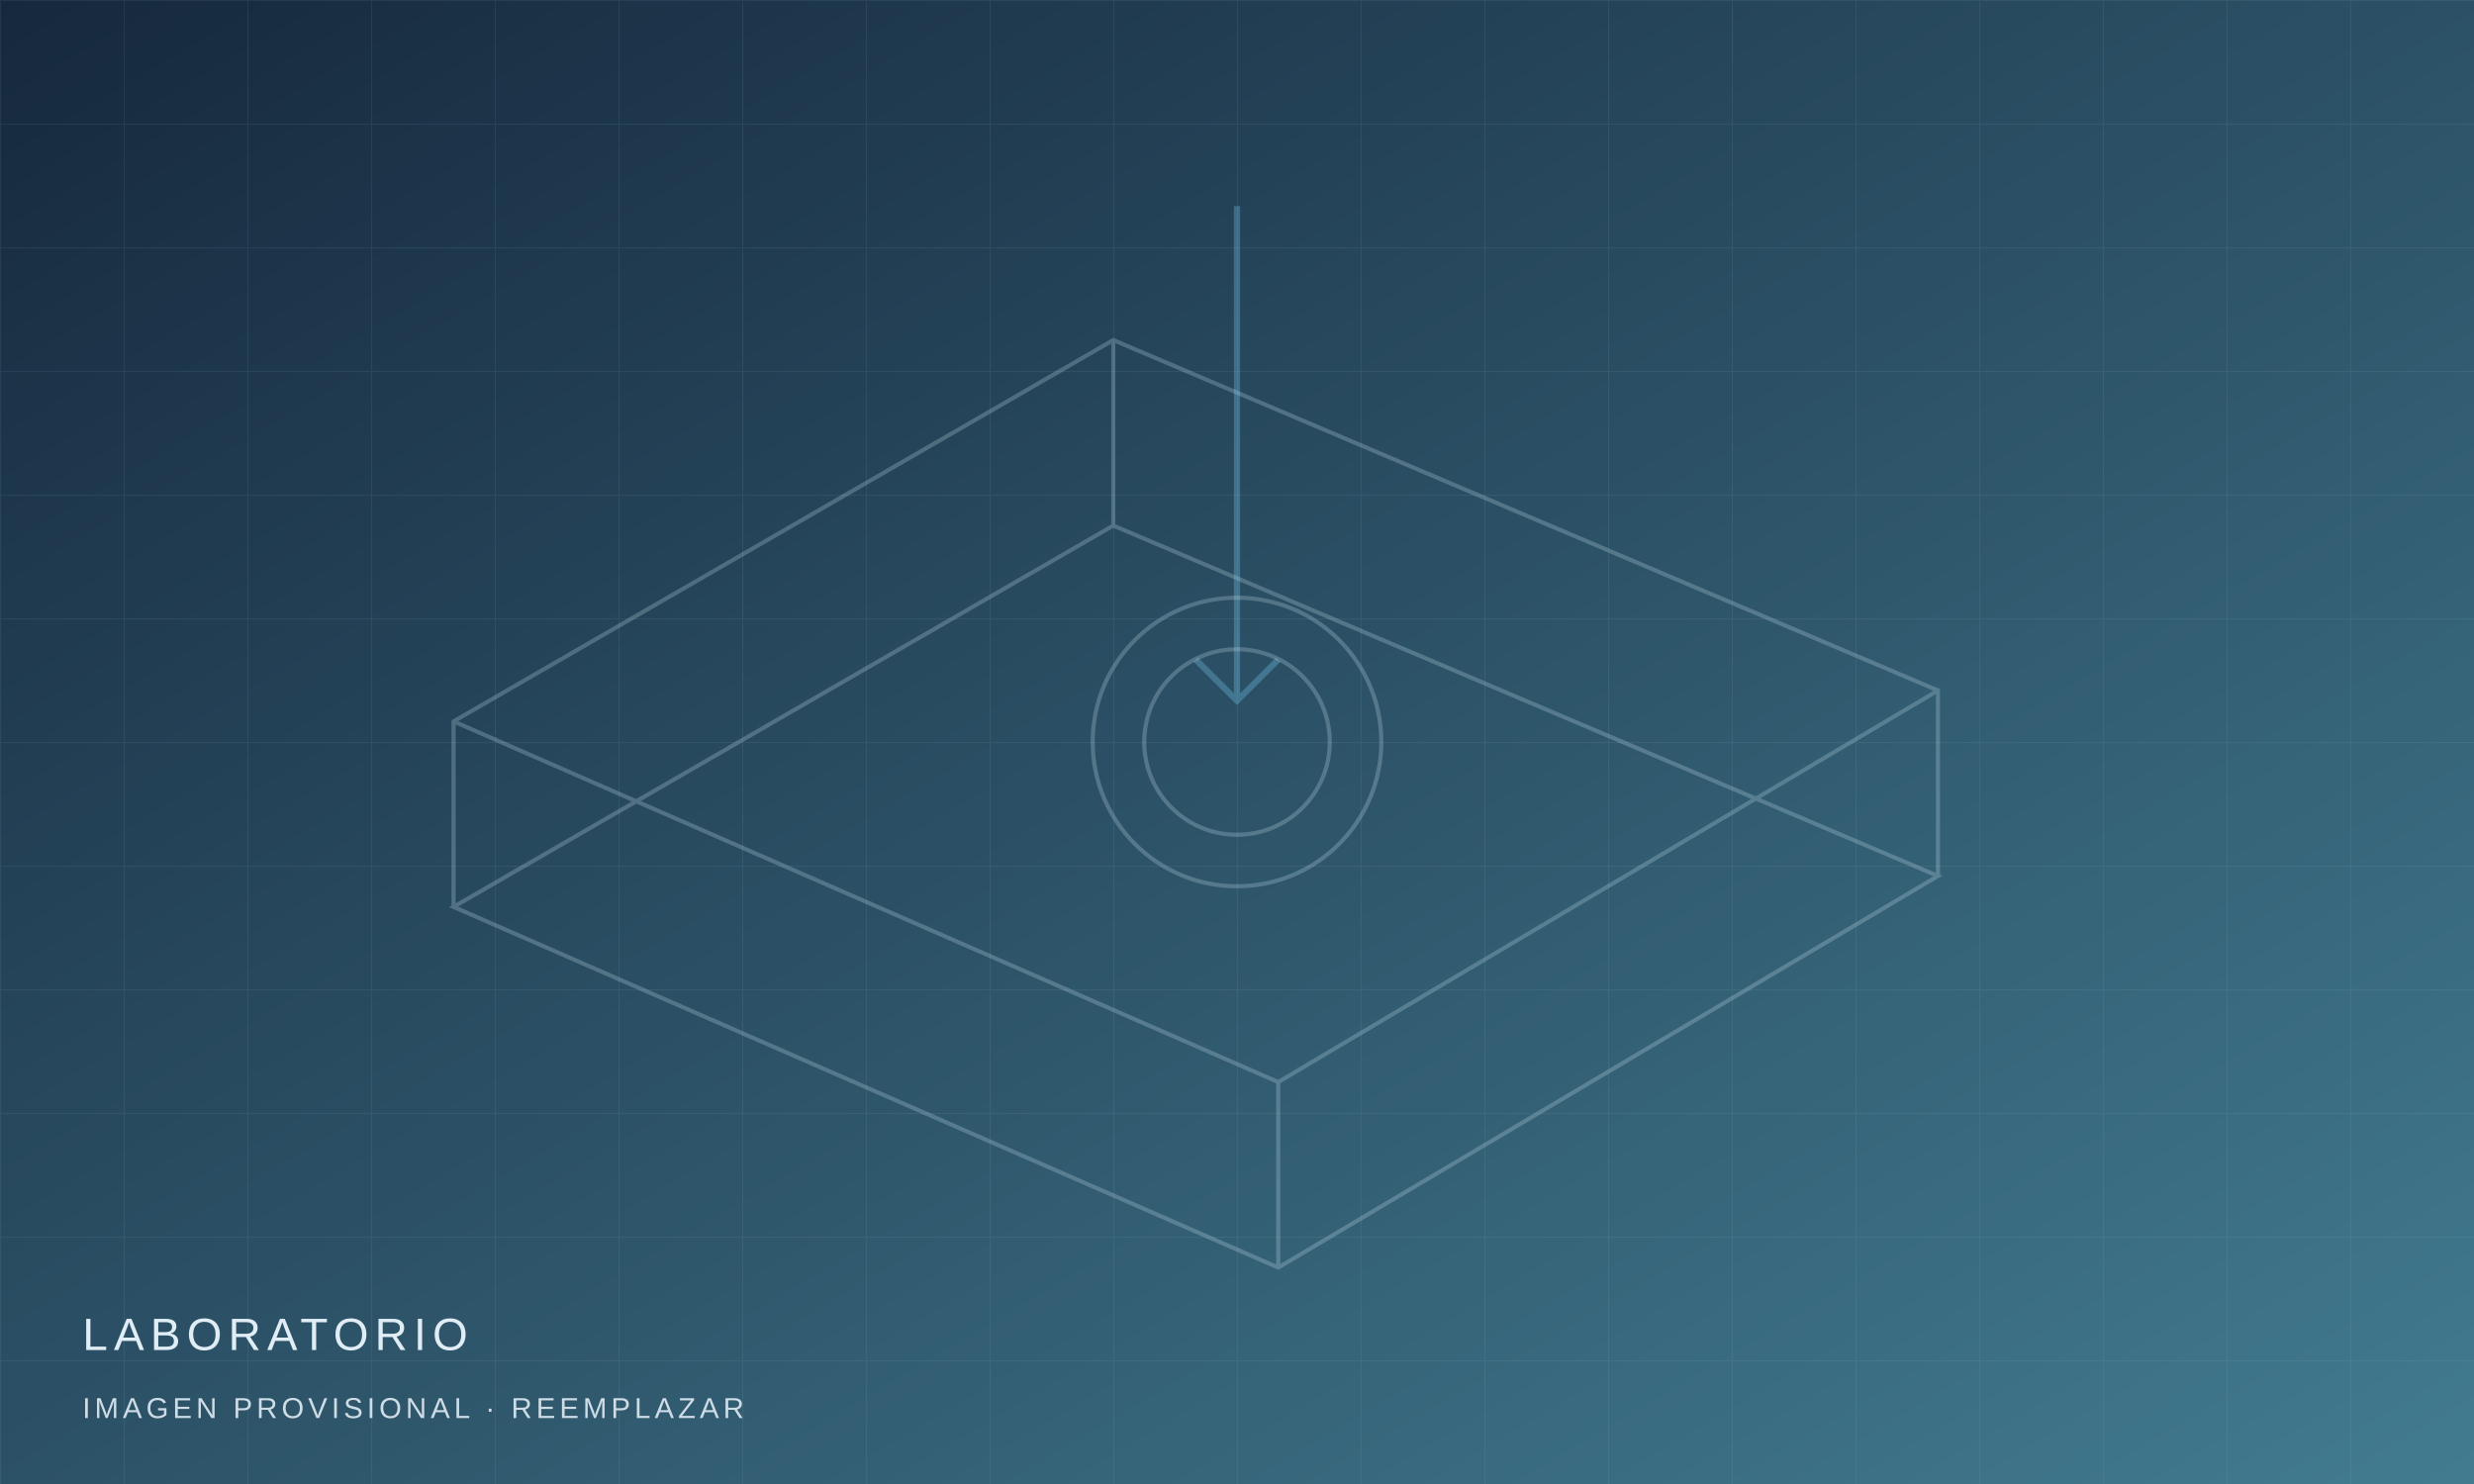
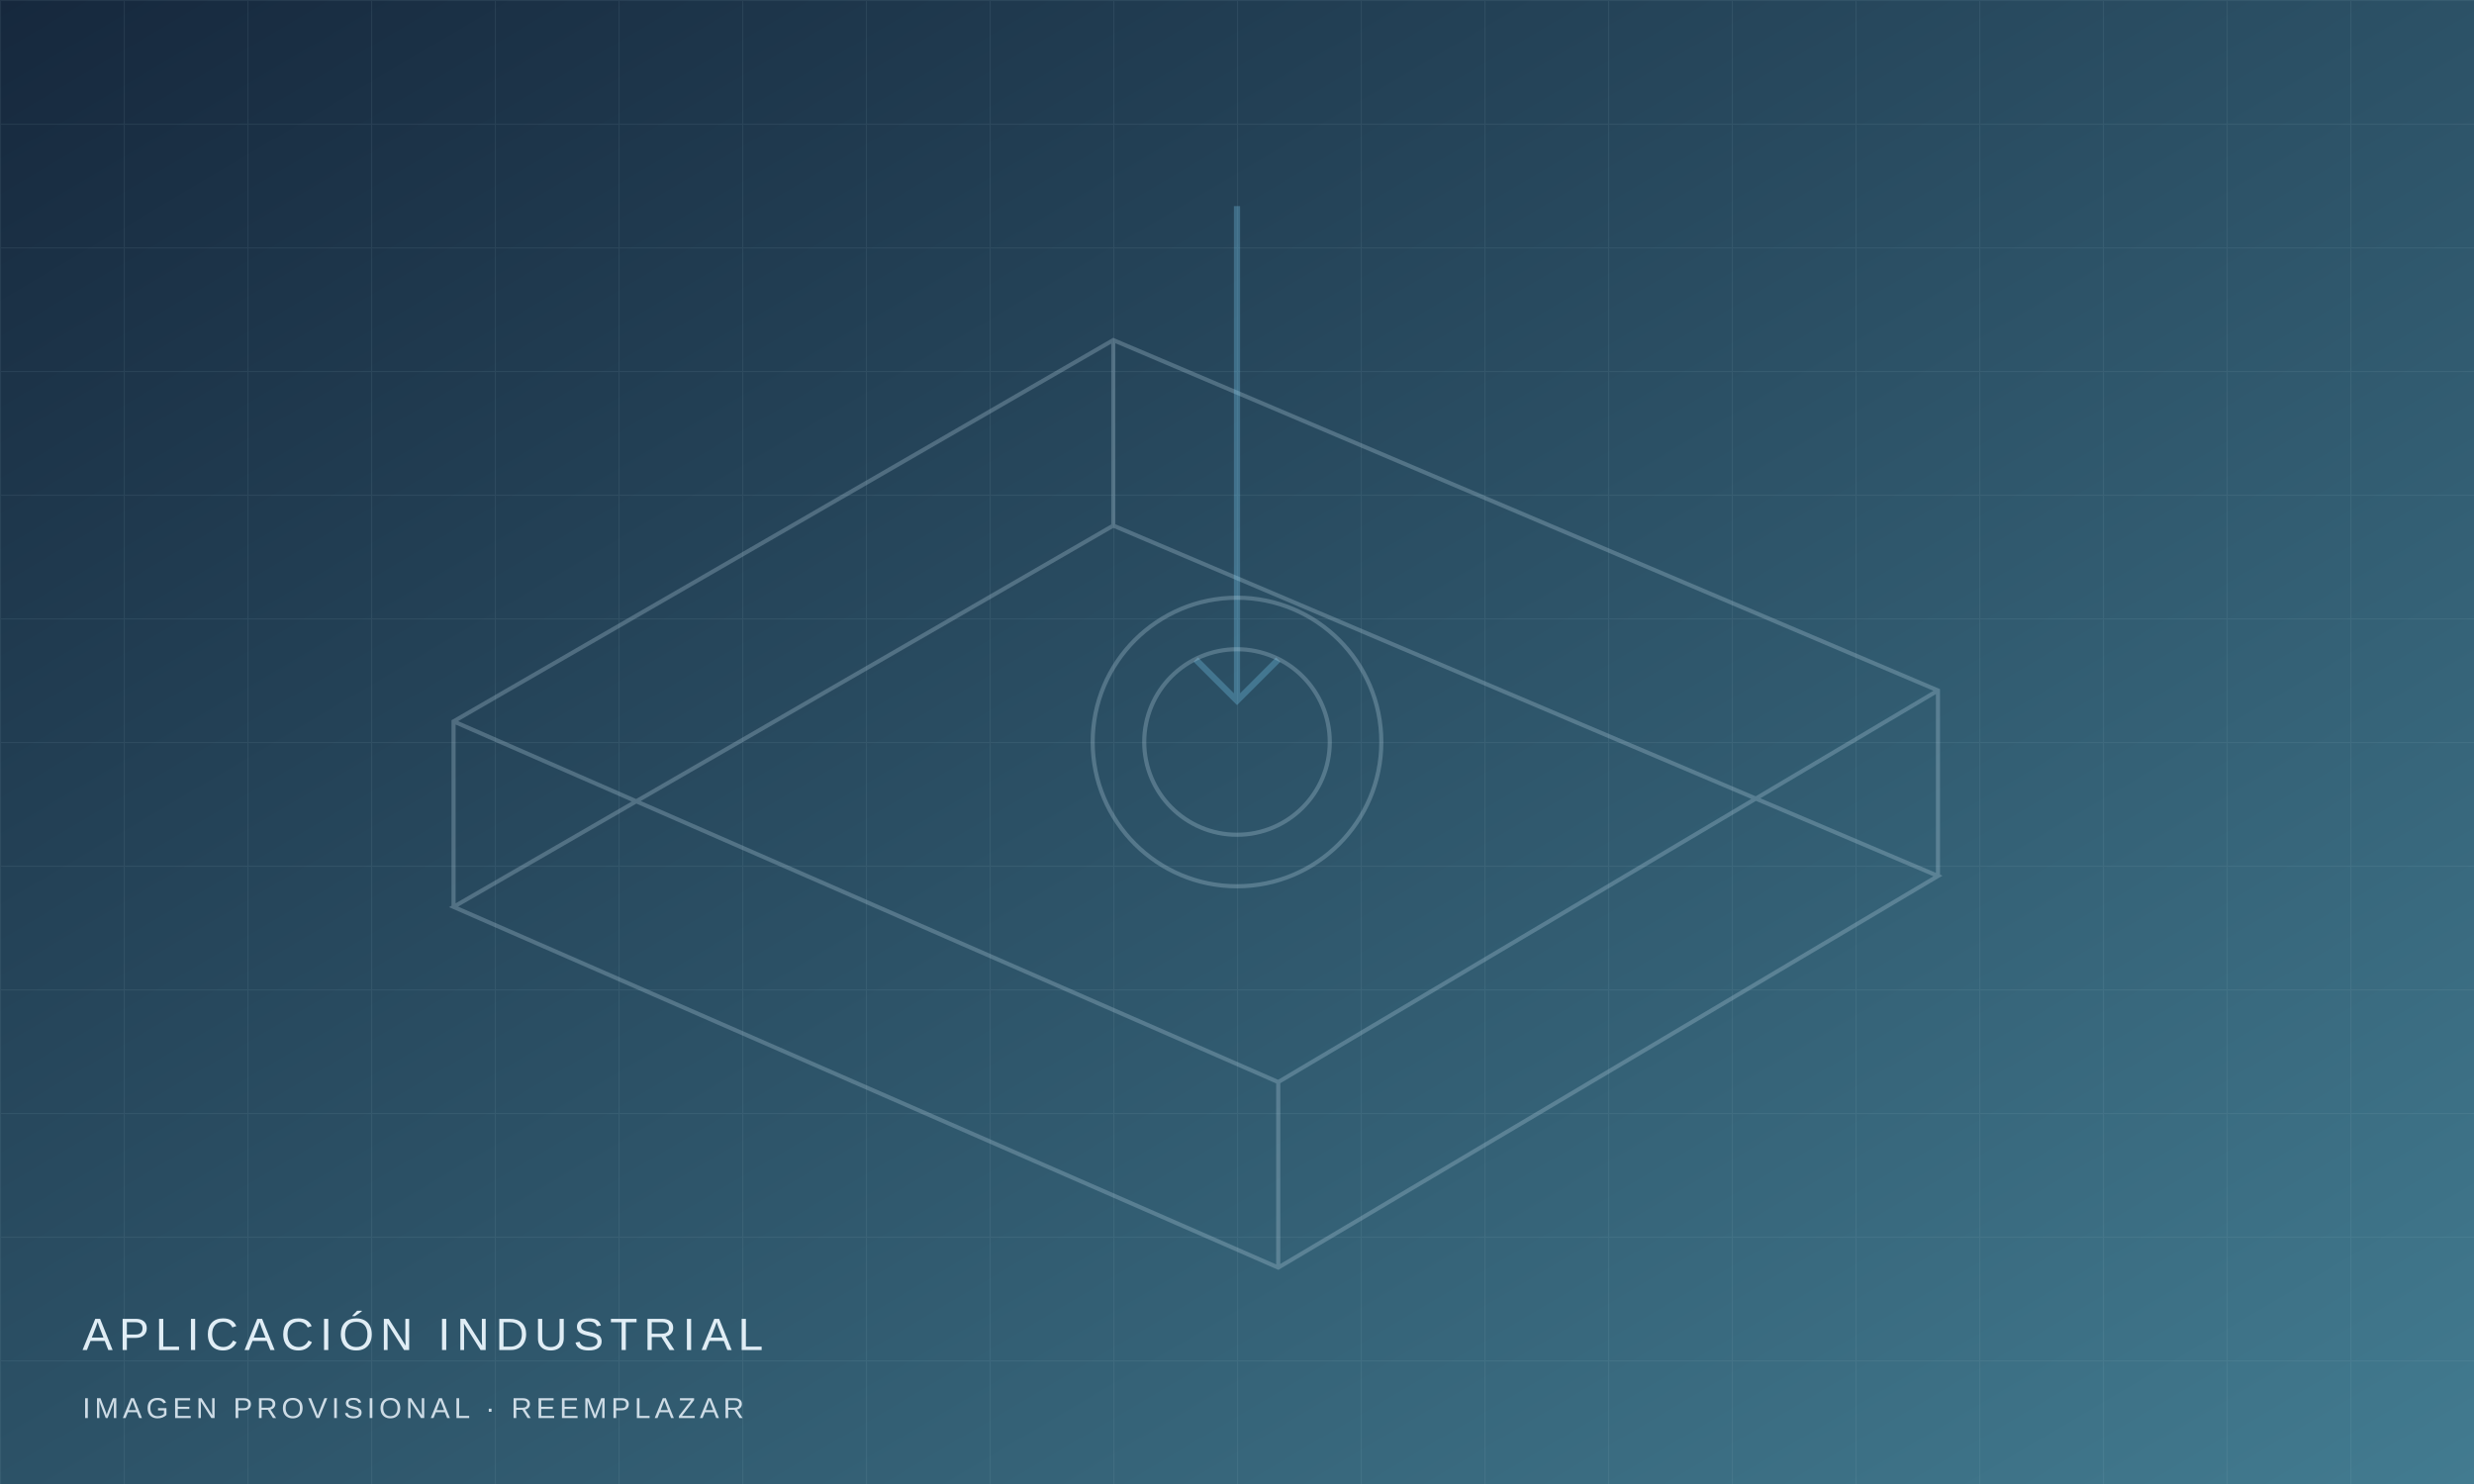
<svg xmlns="http://www.w3.org/2000/svg" width="1200" height="720" viewBox="0 0 1200 720">
  <defs>
    <linearGradient id="bg" x2="1" y2="1">
      <stop stop-color="#16283d" />
      <stop offset="1" stop-color="#427b90" />
    </linearGradient>
    <pattern id="grid" width="60" height="60" patternUnits="userSpaceOnUse">
      <path d="M60 0H0V60" fill="none" stroke="#b1cbd8" stroke-opacity=".09" />
    </pattern>
  </defs>
  <path fill="url(#bg)" d="M0 0h1200v720H0z" />
  <path fill="url(#grid)" d="M0 0h1200v720H0z" />
  <g fill="none" stroke="#bdd8e4" stroke-opacity=".28" stroke-width="2">
    <path d="M220 440 540 255l400 170-320 190zM220 440v-90l320-185 400 170v90M540 165v90M620 615v-90M620 525 940 335M620 525 220 350" />
    <path d="M600 100v240m-20-20 20 20 20-20" stroke="#83d7ff" stroke-width="3" />
    <circle cx="600" cy="360" r="45" />
    <circle cx="600" cy="360" r="70" />
  </g>
-   <text x="40" y="655" font-family="Arial,sans-serif" font-size="22" fill="#e0edf5" letter-spacing="3">LABORATORIO</text>
+   <text x="40" y="655" font-family="Arial,sans-serif" font-size="22" fill="#e0edf5" letter-spacing="3">APLICACIÓN INDUSTRIAL</text>
  <text x="40" y="688" font-family="Arial,sans-serif" font-size="14" fill="#cedce6" letter-spacing="2">IMAGEN PROVISIONAL · REEMPLAZAR</text>
</svg>
